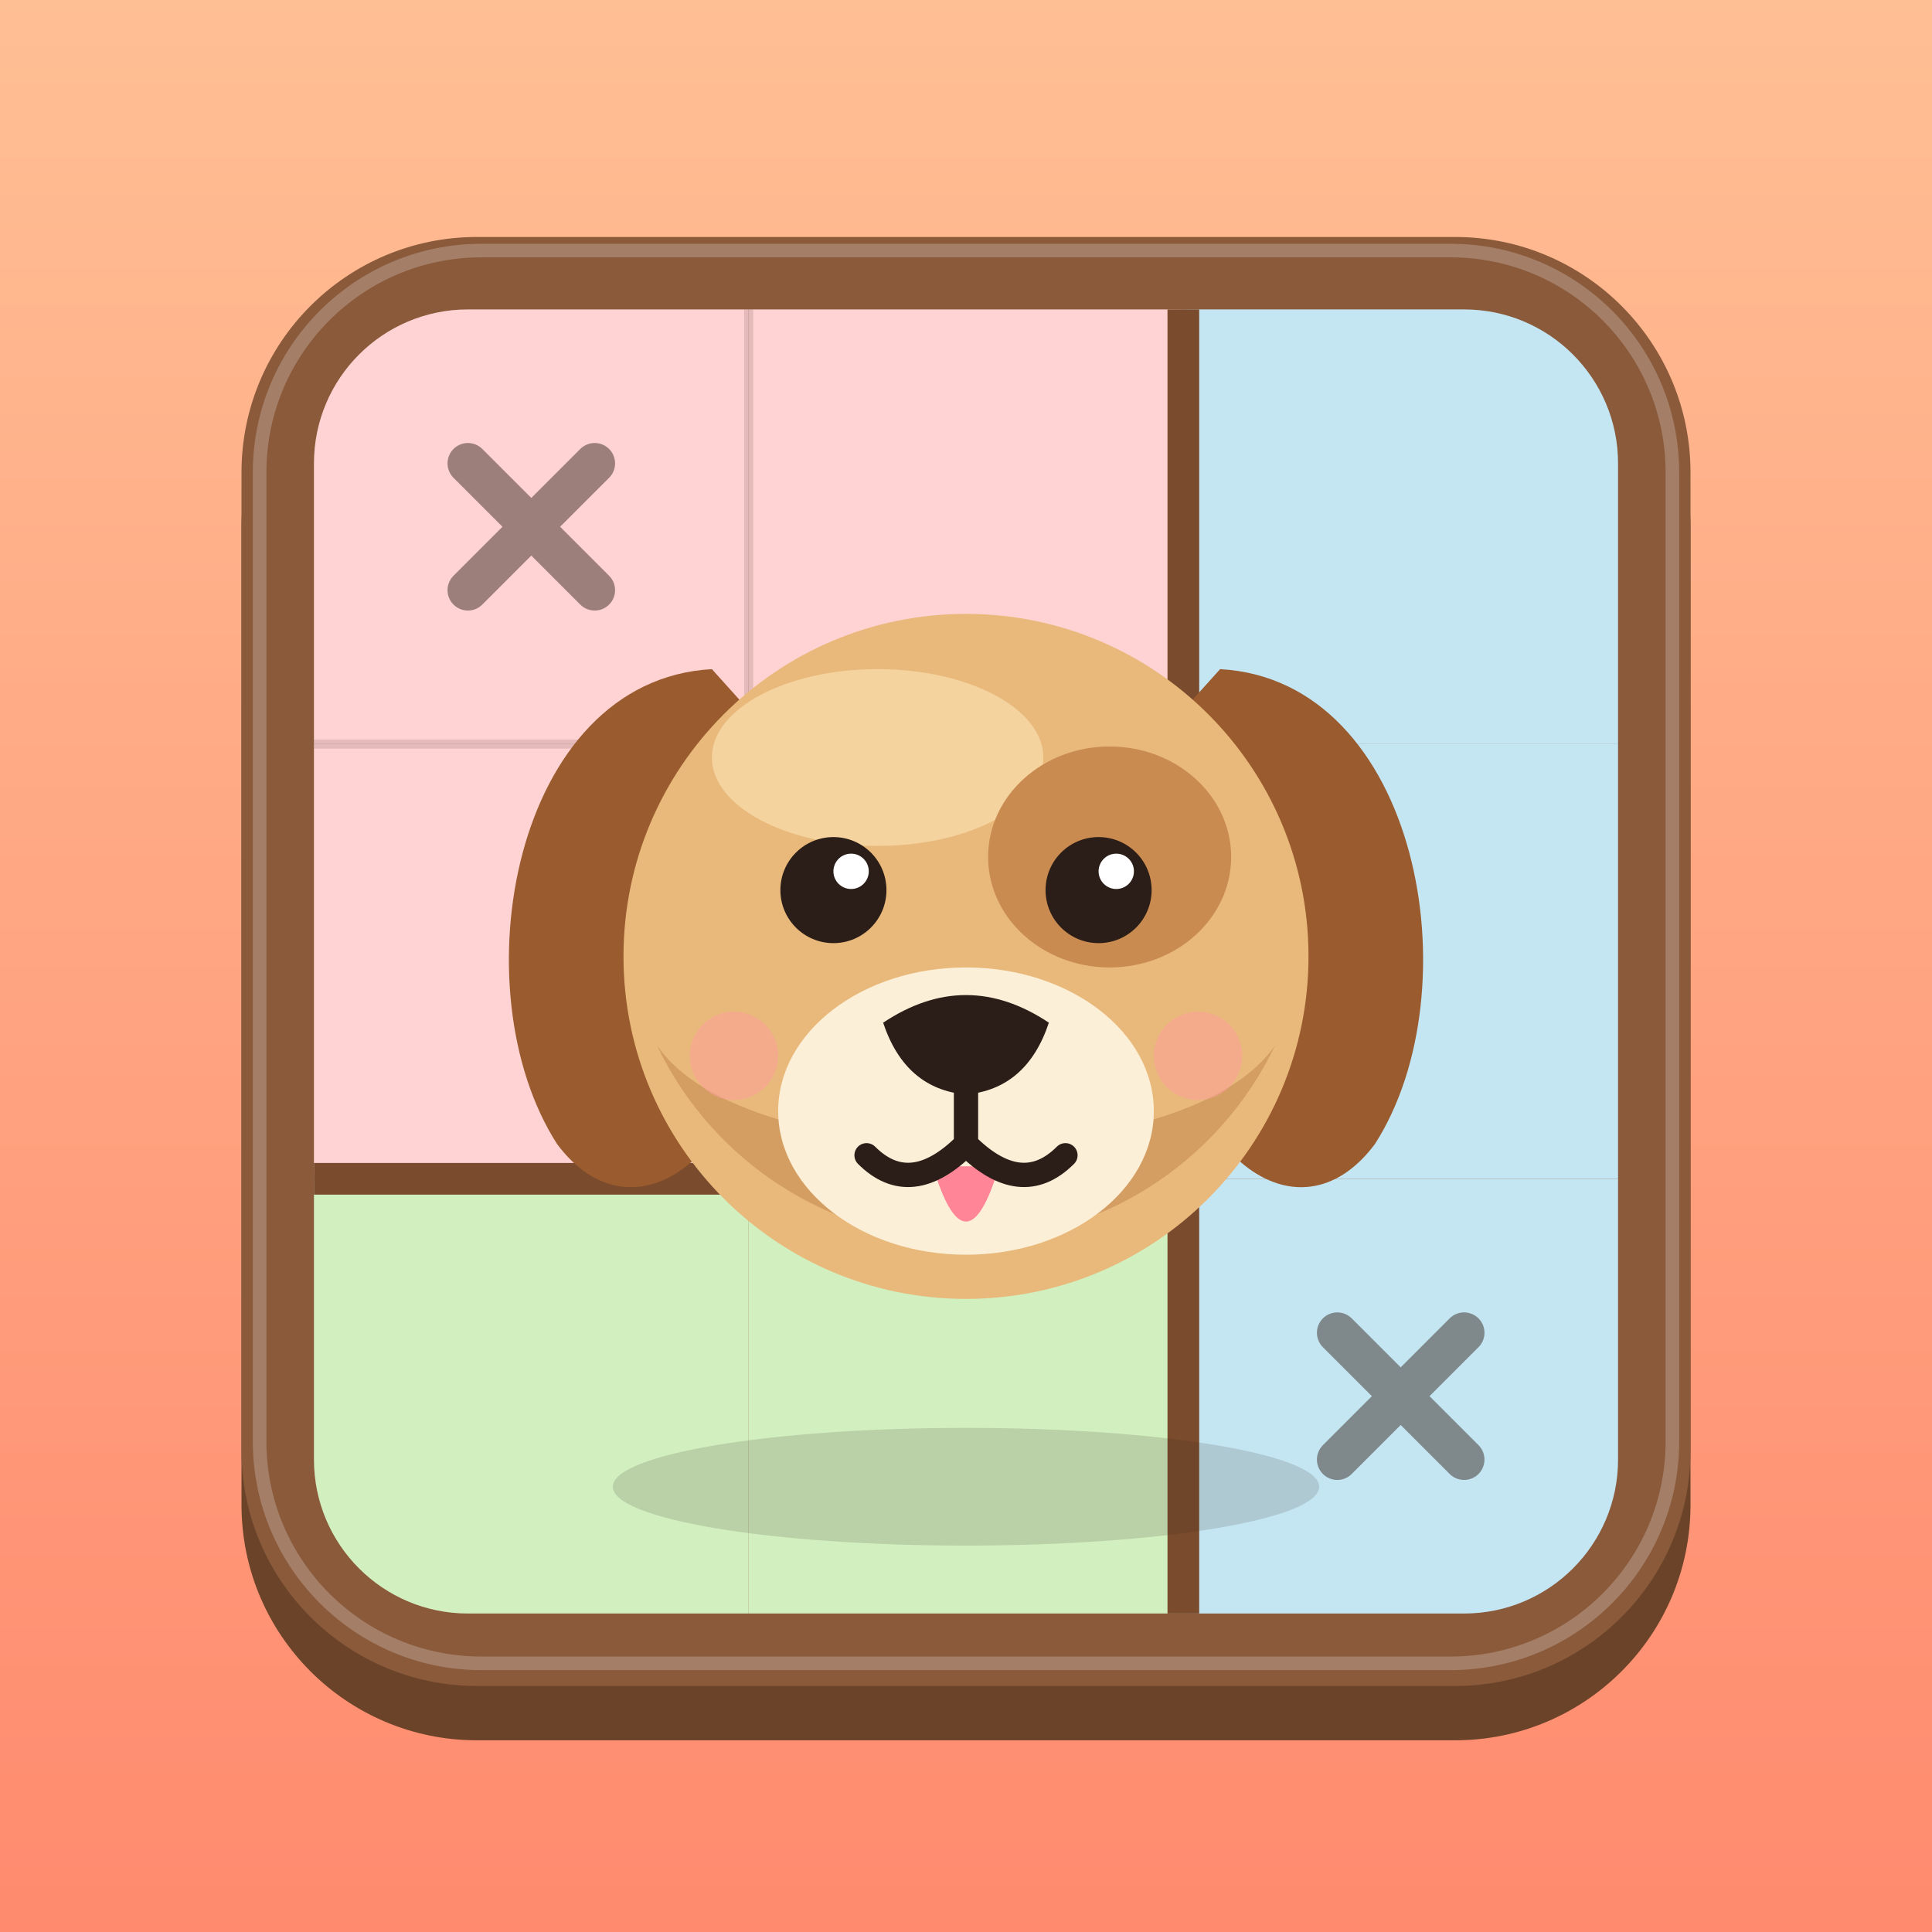
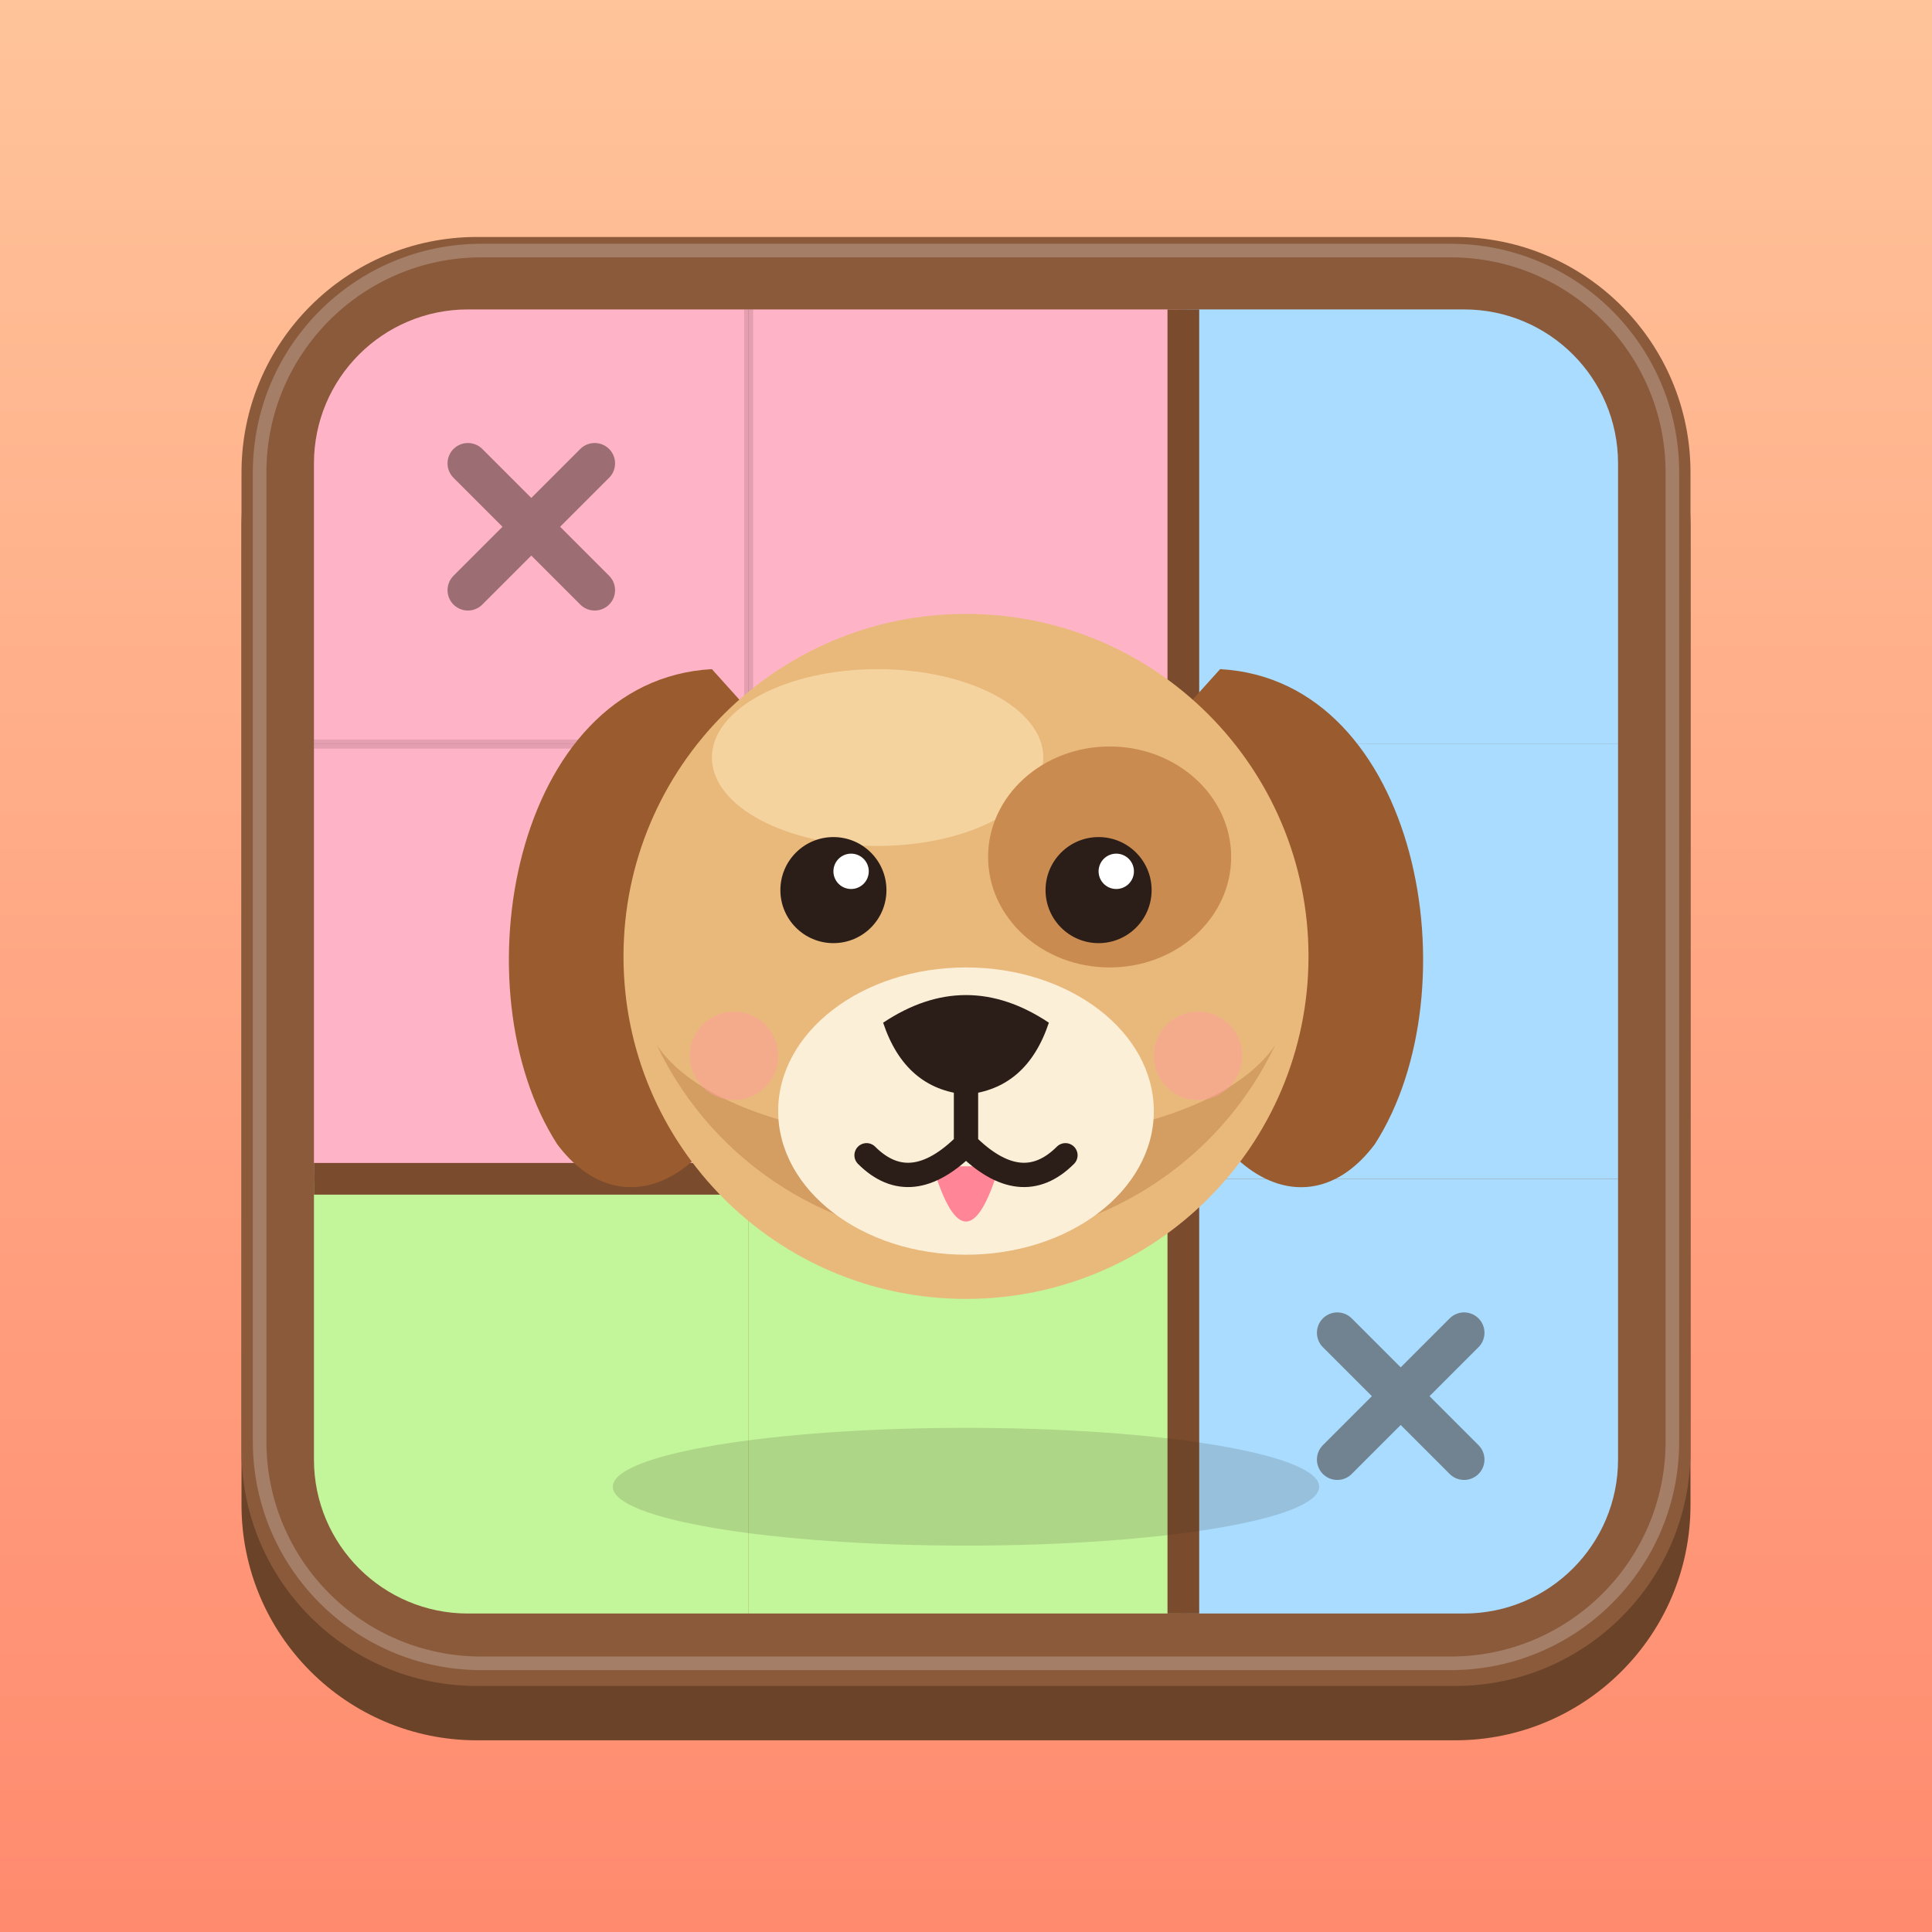
<svg xmlns="http://www.w3.org/2000/svg" viewBox="0 0 512 512">
  <defs>
    <linearGradient id="bg" x1="0" y1="0" x2="0" y2="1">
-       <stop offset="0" stop-color="#ffbf94" />
+       <stop offset="0" stop-color="#ffc49a" />
      <stop offset="1" stop-color="#ff8a6e" />
    </linearGradient>
    <clipPath id="tray">
      <rect x="112" y="112" width="288" height="288" rx="34" />
    </clipPath>
    <symbol id="dog" viewBox="0 0 100 100">
      <path d="M27 26C9 27 4 55 13 69c6 8 15 3 18-9l5-24z" fill="#9a5b2e" />
      <path d="M73 26c18 1 23 29 14 43-6 8-15 3-18-9l-5-24z" fill="#9a5b2e" />
      <ellipse cx="50" cy="52" rx="31" ry="31" fill="#e9b97b" />
      <path d="M22 60a31 31 0 0 0 56 0c-8 12-48 12-56 0z" fill="#d49e62" />
      <ellipse cx="42" cy="34" rx="15" ry="8" fill="#f7d9a8" opacity=".8" />
      <ellipse cx="63" cy="43" rx="11" ry="10" fill="#c98b4f" />
      <ellipse cx="50" cy="66" rx="17" ry="13" fill="#fcefd8" />
      <circle cx="38" cy="46" r="4.8" fill="#2b1d17" />
      <circle cx="62" cy="46" r="4.8" fill="#2b1d17" />
      <circle cx="39.6" cy="44.3" r="1.6" fill="#fff" />
      <circle cx="63.6" cy="44.3" r="1.6" fill="#fff" />
      <path d="M47 71q3 10 6 0z" fill="#ff8597" />
      <path d="M50 64v5m0 0q-5 5-9 1m9-1q5 5 9 1" stroke="#2b1d17" stroke-width="2.2" fill="none" stroke-linecap="round" />
      <path d="M42.5 58q7.5-5 15 0q-2 6-7.5 6.5q-5.5-.5-7.5-6.5z" fill="#2b1d17" />
      <circle cx="29" cy="61" r="4" fill="#ff9e9e" opacity=".5" />
      <circle cx="71" cy="61" r="4" fill="#ff9e9e" opacity=".5" />
    </symbol>
  </defs>
  <rect width="512" height="512" fill="url(#bg)" />
  <g transform="translate(256 262) scale(1.2) translate(-256 -262)">
    <rect x="96" y="108" width="320" height="320" rx="52" fill="#6b4329" />
    <rect x="96" y="96" width="320" height="320" rx="52" fill="#8a5a3b" />
    <rect x="100" y="99" width="312" height="312" rx="49" fill="none" stroke="#fff" stroke-opacity=".22" stroke-width="3" />
    <g clip-path="url(#tray)">
-       <rect x="112" y="112" width="96" height="96" fill="#ffd3d3" />
-       <rect x="208" y="112" width="96" height="96" fill="#ffd3d3" />
-       <rect x="304" y="112" width="96" height="96" fill="#c4e6f3" />
-       <rect x="112" y="208" width="96" height="96" fill="#ffd3d3" />
-       <rect x="208" y="208" width="96" height="96" fill="#d2efc0" />
-       <rect x="304" y="208" width="96" height="96" fill="#c4e6f3" />
-       <rect x="112" y="304" width="96" height="96" fill="#d2efc0" />
-       <rect x="208" y="304" width="96" height="96" fill="#d2efc0" />
-       <rect x="304" y="304" width="96" height="96" fill="#c4e6f3" />
+       <rect x="112" y="112" width="96" height="96" fill="#ffb3c7" />
+       <rect x="208" y="112" width="96" height="96" fill="#ffb3c7" />
+       <rect x="304" y="112" width="96" height="96" fill="#a9dcff" />
+       <rect x="112" y="208" width="96" height="96" fill="#ffb3c7" />
+       <rect x="208" y="208" width="96" height="96" fill="#c3f59a" />
+       <rect x="304" y="208" width="96" height="96" fill="#a9dcff" />
+       <rect x="112" y="304" width="96" height="96" fill="#c3f59a" />
+       <rect x="208" y="304" width="96" height="96" fill="#c3f59a" />
+       <rect x="304" y="304" width="96" height="96" fill="#a9dcff" />
      <path d="M208 112v96M112 208h96M304 112v288M208 208h96M208 208v96M112 304h96" stroke="#3b2a22" stroke-opacity=".14" stroke-width="2" />
      <path d="M304 112V400M112 304H208V208H304" stroke="#7a4b2c" stroke-width="7" stroke-linecap="round" stroke-linejoin="round" fill="none" />
      <path d="M146 146l28 28m0-28l-28 28M338 338l28 28m0-28l-28 28" stroke="#3b2a22" stroke-opacity=".5" stroke-width="9" stroke-linecap="round" />
    </g>
    <ellipse cx="256" cy="372" rx="78" ry="13" fill="#3b2a22" opacity=".16" />
    <use href="#dog" x="134" y="128" width="244" height="244" />
  </g>
</svg>
